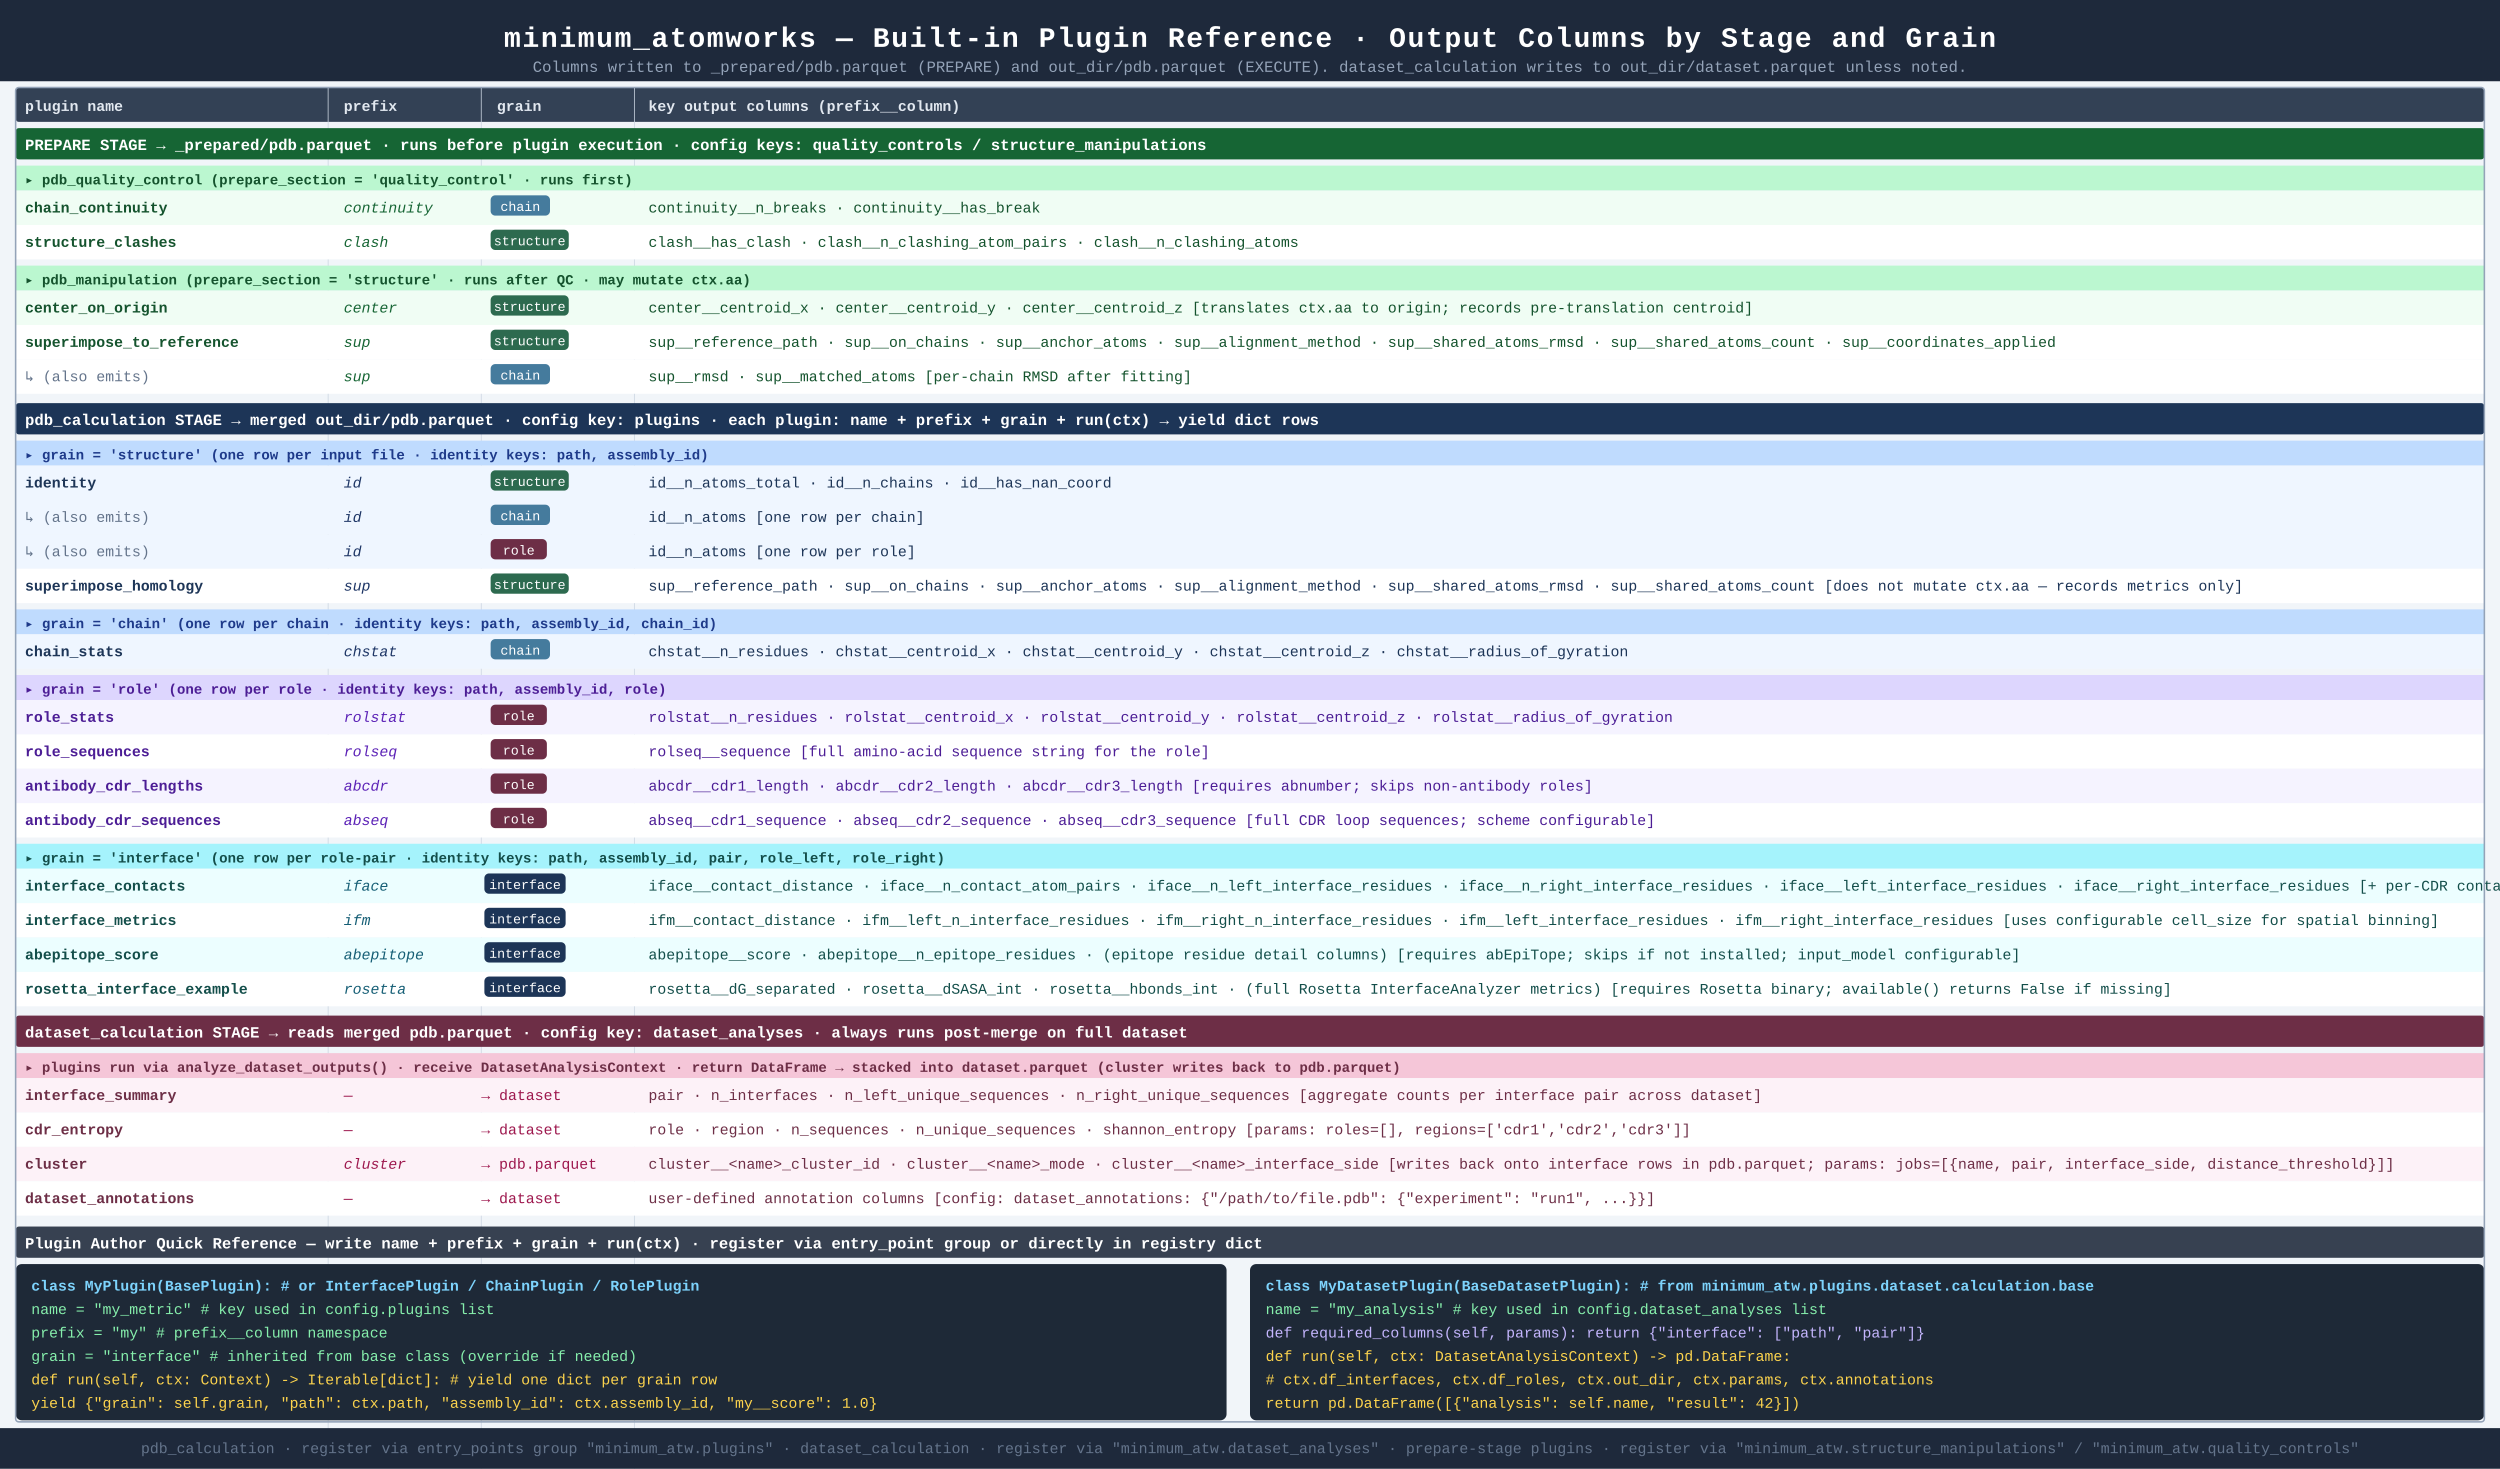
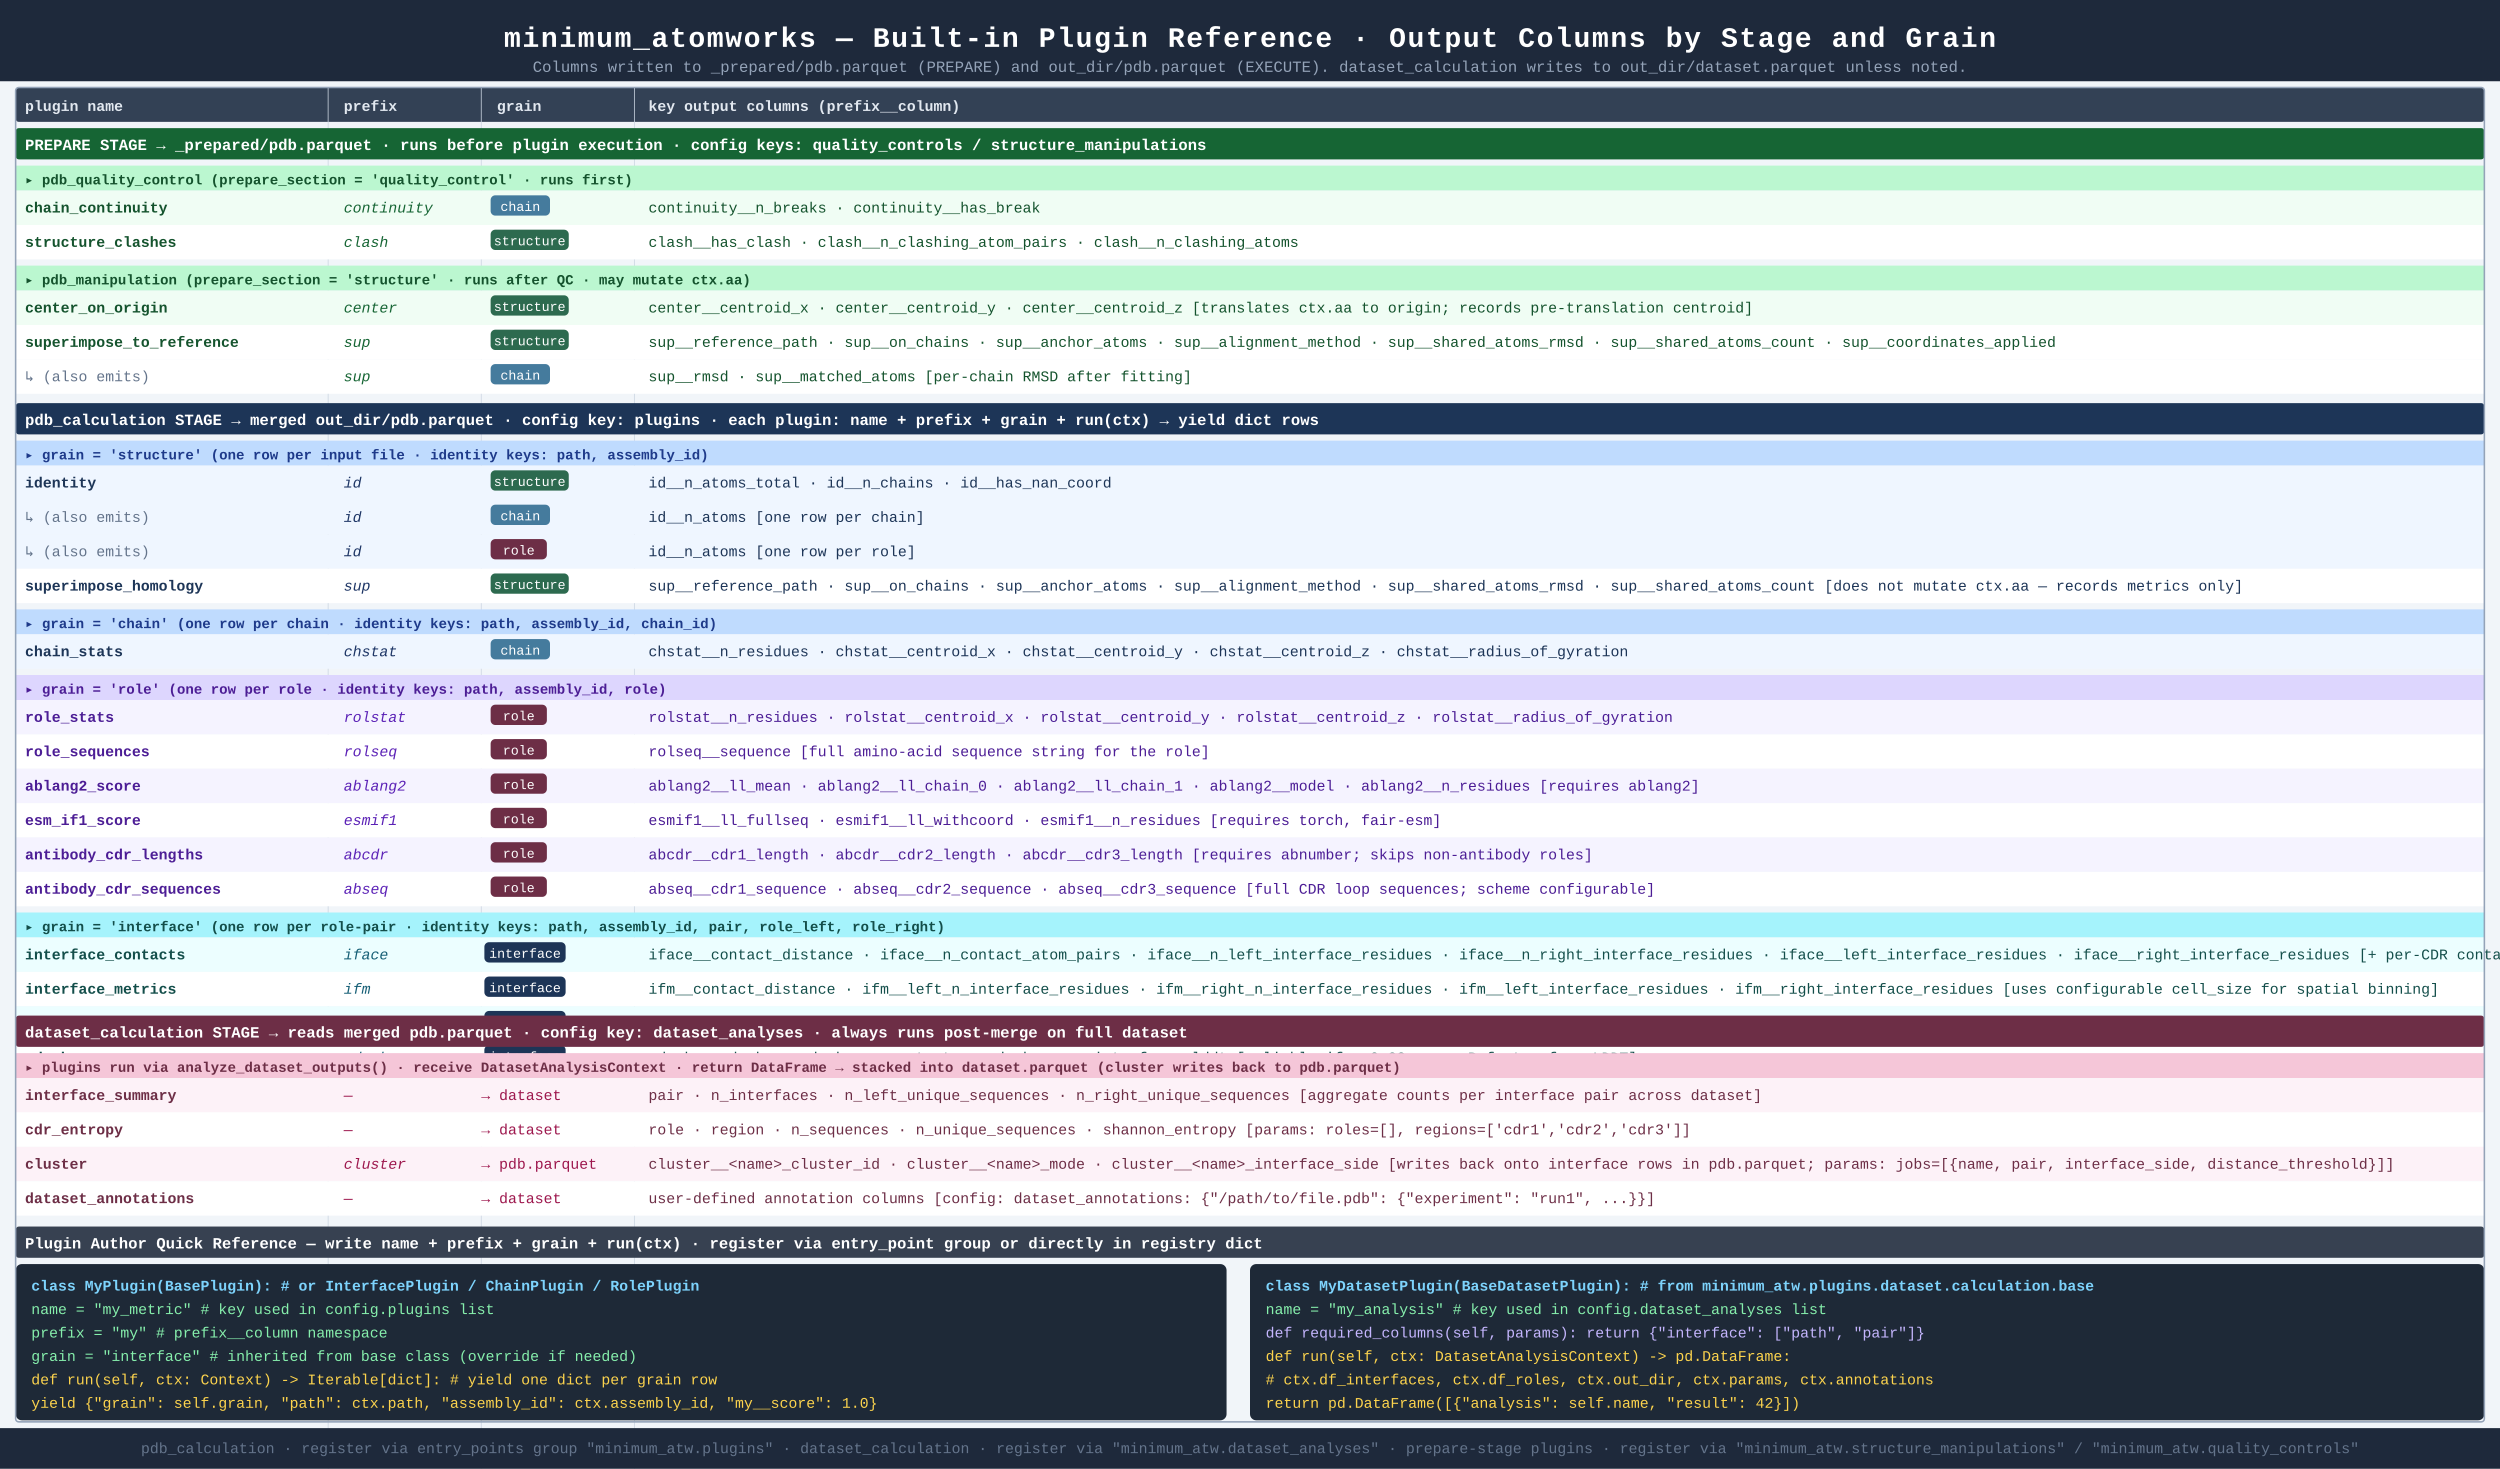
<svg xmlns="http://www.w3.org/2000/svg" viewBox="0 0 1600 940" font-family="'Courier New', Courier, monospace">
  <defs>
    <marker id="arr" markerWidth="8" markerHeight="6" refX="7" refY="3" orient="auto">
      <path d="M0,0 L0,6 L8,3 z" fill="#555" />
    </marker>
  </defs>
  <rect width="1600" height="940" fill="#f1f5f9" />
  <rect x="0" y="0" width="1600" height="52" fill="#1e293b" />
  <text x="800" y="30" font-size="18" font-weight="bold" fill="white" text-anchor="middle" letter-spacing="1">minimum_atomworks — Built-in Plugin Reference  ·  Output Columns by Stage and Grain</text>
  <text x="800" y="46" font-size="10" fill="#94a3b8" text-anchor="middle">Columns written to _prepared/pdb.parquet (PREPARE) and out_dir/pdb.parquet (EXECUTE).  dataset_calculation writes to out_dir/dataset.parquet unless noted.</text>
  <rect x="10" y="56" width="1580" height="22" fill="#334155" rx="2" />
  <text x="16" y="71" font-size="9.5" font-weight="bold" fill="#e2e8f0">plugin name</text>
  <text x="220" y="71" font-size="9.5" font-weight="bold" fill="#e2e8f0">prefix</text>
  <text x="318" y="71" font-size="9.5" font-weight="bold" fill="#e2e8f0">grain</text>
  <text x="415" y="71" font-size="9.5" font-weight="bold" fill="#e2e8f0">key output columns  (prefix__column)</text>
  <line x1="210" y1="56" x2="210" y2="940" stroke="#cbd5e1" stroke-width="0.5" />
  <line x1="308" y1="56" x2="308" y2="940" stroke="#cbd5e1" stroke-width="0.5" />
  <line x1="406" y1="56" x2="406" y2="940" stroke="#cbd5e1" stroke-width="0.5" />
  <rect x="10" y="82" width="1580" height="20" fill="#166534" rx="2" />
  <text x="16" y="96" font-size="10" font-weight="bold" fill="white">PREPARE STAGE  →  _prepared/pdb.parquet  ·  runs before plugin execution  ·  config keys: quality_controls / structure_manipulations</text>
  <rect x="10" y="106" width="1580" height="16" fill="#bbf7d0" rx="0" />
  <text x="16" y="118" font-size="9" font-weight="bold" fill="#14532d">▸ pdb_quality_control  (prepare_section = 'quality_control'  ·  runs first)</text>
  <rect x="10" y="122" width="1580" height="22" fill="#f0fdf4" />
  <text x="16" y="136" font-size="9.5" fill="#14532d" font-weight="bold">chain_continuity</text>
  <text x="220" y="136" font-size="9.5" fill="#166534" font-style="italic">continuity</text>
  <text x="308" y="136" font-size="9">  </text>
  <rect x="314" y="125" width="38" height="13" rx="3" fill="#457b9d" />
  <text x="333" y="135" font-size="8.5" fill="white" text-anchor="middle">chain</text>
  <text x="415" y="136" font-size="9.5" fill="#14532d">continuity__n_breaks  ·  continuity__has_break</text>
  <rect x="10" y="144" width="1580" height="22" fill="white" />
  <text x="16" y="158" font-size="9.5" fill="#14532d" font-weight="bold">structure_clashes</text>
  <text x="220" y="158" font-size="9.5" fill="#166534" font-style="italic">clash</text>
  <rect x="314" y="147" width="50" height="13" rx="3" fill="#2d6a4f" />
  <text x="339" y="157" font-size="8.5" fill="white" text-anchor="middle">structure</text>
  <text x="415" y="158" font-size="9.5" fill="#14532d">clash__has_clash  ·  clash__n_clashing_atom_pairs  ·  clash__n_clashing_atoms</text>
  <rect x="10" y="170" width="1580" height="16" fill="#bbf7d0" rx="0" />
  <text x="16" y="182" font-size="9" font-weight="bold" fill="#14532d">▸ pdb_manipulation  (prepare_section = 'structure'  ·  runs after QC  ·  may mutate ctx.aa)</text>
  <rect x="10" y="186" width="1580" height="22" fill="#f0fdf4" />
  <text x="16" y="200" font-size="9.5" fill="#14532d" font-weight="bold">center_on_origin</text>
  <text x="220" y="200" font-size="9.5" fill="#166534" font-style="italic">center</text>
  <rect x="314" y="189" width="50" height="13" rx="3" fill="#2d6a4f" />
  <text x="339" y="199" font-size="8.5" fill="white" text-anchor="middle">structure</text>
  <text x="415" y="200" font-size="9.5" fill="#14532d">center__centroid_x  ·  center__centroid_y  ·  center__centroid_z    [translates ctx.aa to origin; records pre-translation centroid]</text>
  <rect x="10" y="208" width="1580" height="22" fill="white" />
  <text x="16" y="222" font-size="9.5" fill="#14532d" font-weight="bold">superimpose_to_reference</text>
  <text x="220" y="222" font-size="9.5" fill="#166534" font-style="italic">sup</text>
  <rect x="314" y="211" width="50" height="13" rx="3" fill="#2d6a4f" />
  <text x="339" y="221" font-size="8.5" fill="white" text-anchor="middle">structure</text>
  <text x="415" y="222" font-size="9.5" fill="#14532d">sup__reference_path  ·  sup__on_chains  ·  sup__anchor_atoms  ·  sup__alignment_method  ·  sup__shared_atoms_rmsd  ·  sup__shared_atoms_count  ·  sup__coordinates_applied</text>
  <rect x="10" y="230" width="1580" height="22" fill="white" />
  <text x="16" y="244" font-size="9.5" fill="#64748b">↳ (also emits)</text>
  <text x="220" y="244" font-size="9.5" fill="#166534" font-style="italic">sup</text>
  <rect x="314" y="233" width="38" height="13" rx="3" fill="#457b9d" />
  <text x="333" y="243" font-size="8.5" fill="white" text-anchor="middle">chain</text>
  <text x="415" y="244" font-size="9.5" fill="#14532d">sup__rmsd  ·  sup__matched_atoms    [per-chain RMSD after fitting]</text>
  <rect x="10" y="258" width="1580" height="20" fill="#1d3557" rx="2" />
  <text x="16" y="272" font-size="10" font-weight="bold" fill="white">pdb_calculation STAGE  →  merged out_dir/pdb.parquet  ·  config key: plugins  ·  each plugin: name + prefix + grain + run(ctx) → yield dict rows</text>
  <rect x="10" y="282" width="1580" height="16" fill="#bfdbfe" rx="0" />
  <text x="16" y="294" font-size="9" font-weight="bold" fill="#1e3a8a">▸ grain = 'structure'  (one row per input file · identity keys: path, assembly_id)</text>
  <rect x="10" y="298" width="1580" height="22" fill="#eff6ff" />
  <text x="16" y="312" font-size="9.5" fill="#1d3557" font-weight="bold">identity</text>
  <text x="220" y="312" font-size="9.5" fill="#1d3565" font-style="italic">id</text>
  <rect x="314" y="301" width="50" height="13" rx="3" fill="#2d6a4f" />
  <text x="339" y="311" font-size="8.5" fill="white" text-anchor="middle">structure</text>
  <text x="415" y="312" font-size="9.5" fill="#1d3557">id__n_atoms_total  ·  id__n_chains  ·  id__has_nan_coord</text>
  <rect x="10" y="320" width="1580" height="22" fill="#eff6ff" />
  <text x="16" y="334" font-size="9.5" fill="#64748b">↳ (also emits)</text>
  <text x="220" y="334" font-size="9.5" fill="#1d3565" font-style="italic">id</text>
  <rect x="314" y="323" width="38" height="13" rx="3" fill="#457b9d" />
  <text x="333" y="333" font-size="8.5" fill="white" text-anchor="middle">chain</text>
  <text x="415" y="334" font-size="9.5" fill="#1d3557">id__n_atoms    [one row per chain]</text>
  <rect x="10" y="342" width="1580" height="22" fill="#eff6ff" />
  <text x="16" y="356" font-size="9.5" fill="#64748b">↳ (also emits)</text>
  <text x="220" y="356" font-size="9.5" fill="#1d3565" font-style="italic">id</text>
  <rect x="314" y="345" width="36" height="13" rx="3" fill="#6d2e46" />
  <text x="332" y="355" font-size="8.5" fill="white" text-anchor="middle">role</text>
  <text x="415" y="356" font-size="9.5" fill="#1d3557">id__n_atoms    [one row per role]</text>
  <rect x="10" y="364" width="1580" height="22" fill="white" />
  <text x="16" y="378" font-size="9.5" fill="#1d3557" font-weight="bold">superimpose_homology</text>
  <text x="220" y="378" font-size="9.5" fill="#1d3565" font-style="italic">sup</text>
  <rect x="314" y="367" width="50" height="13" rx="3" fill="#2d6a4f" />
  <text x="339" y="377" font-size="8.5" fill="white" text-anchor="middle">structure</text>
  <text x="415" y="378" font-size="9.5" fill="#1d3557">sup__reference_path  ·  sup__on_chains  ·  sup__anchor_atoms  ·  sup__alignment_method  ·  sup__shared_atoms_rmsd  ·  sup__shared_atoms_count    [does not mutate ctx.aa — records metrics only]</text>
  <rect x="10" y="390" width="1580" height="16" fill="#bfdbfe" rx="0" />
  <text x="16" y="402" font-size="9" font-weight="bold" fill="#1e3a8a">▸ grain = 'chain'  (one row per chain · identity keys: path, assembly_id, chain_id)</text>
  <rect x="10" y="406" width="1580" height="22" fill="#eff6ff" />
  <text x="16" y="420" font-size="9.5" fill="#1d3557" font-weight="bold">chain_stats</text>
  <text x="220" y="420" font-size="9.5" fill="#1d3565" font-style="italic">chstat</text>
  <rect x="314" y="409" width="38" height="13" rx="3" fill="#457b9d" />
  <text x="333" y="419" font-size="8.5" fill="white" text-anchor="middle">chain</text>
  <text x="415" y="420" font-size="9.5" fill="#1d3557">chstat__n_residues  ·  chstat__centroid_x  ·  chstat__centroid_y  ·  chstat__centroid_z  ·  chstat__radius_of_gyration</text>
  <rect x="10" y="432" width="1580" height="16" fill="#ddd6fe" rx="0" />
  <text x="16" y="444" font-size="9" font-weight="bold" fill="#4c1d95">▸ grain = 'role'  (one row per role · identity keys: path, assembly_id, role)</text>
  <rect x="10" y="448" width="1580" height="22" fill="#f5f3ff" />
  <text x="16" y="462" font-size="9.5" fill="#4c1d95" font-weight="bold">role_stats</text>
  <text x="220" y="462" font-size="9.5" fill="#5b21b6" font-style="italic">rolstat</text>
  <rect x="314" y="451" width="36" height="13" rx="3" fill="#6d2e46" />
  <text x="332" y="461" font-size="8.5" fill="white" text-anchor="middle">role</text>
  <text x="415" y="462" font-size="9.5" fill="#4c1d95">rolstat__n_residues  ·  rolstat__centroid_x  ·  rolstat__centroid_y  ·  rolstat__centroid_z  ·  rolstat__radius_of_gyration</text>
  <rect x="10" y="470" width="1580" height="22" fill="white" />
  <text x="16" y="484" font-size="9.5" fill="#4c1d95" font-weight="bold">role_sequences</text>
  <text x="220" y="484" font-size="9.5" fill="#5b21b6" font-style="italic">rolseq</text>
  <rect x="314" y="473" width="36" height="13" rx="3" fill="#6d2e46" />
  <text x="332" y="483" font-size="8.5" fill="white" text-anchor="middle">role</text>
  <text x="415" y="484" font-size="9.5" fill="#4c1d95">rolseq__sequence    [full amino-acid sequence string for the role]</text>
  <rect x="10" y="492" width="1580" height="22" fill="#f5f3ff" />
-   <text x="16" y="506" font-size="9.5" fill="#4c1d95" font-weight="bold">antibody_cdr_lengths</text>
-   <text x="220" y="506" font-size="9.5" fill="#5b21b6" font-style="italic">abcdr</text>
+   <text x="16" y="506" font-size="9.5" fill="#4c1d95" font-weight="bold">ablang2_score</text>
+   <text x="220" y="506" font-size="9.5" fill="#5b21b6" font-style="italic">ablang2</text>
  <rect x="314" y="495" width="36" height="13" rx="3" fill="#6d2e46" />
  <text x="332" y="505" font-size="8.5" fill="white" text-anchor="middle">role</text>
-   <text x="415" y="506" font-size="9.5" fill="#4c1d95">abcdr__cdr1_length  ·  abcdr__cdr2_length  ·  abcdr__cdr3_length    [requires abnumber; skips non-antibody roles]</text>
+   <text x="415" y="506" font-size="9.5" fill="#4c1d95">ablang2__ll_mean  ·  ablang2__ll_chain_0  ·  ablang2__ll_chain_1  ·  ablang2__model  ·  ablang2__n_residues    [requires ablang2]</text>
  <rect x="10" y="514" width="1580" height="22" fill="white" />
-   <text x="16" y="528" font-size="9.5" fill="#4c1d95" font-weight="bold">antibody_cdr_sequences</text>
-   <text x="220" y="528" font-size="9.5" fill="#5b21b6" font-style="italic">abseq</text>
+   <text x="16" y="528" font-size="9.5" fill="#4c1d95" font-weight="bold">esm_if1_score</text>
+   <text x="220" y="528" font-size="9.5" fill="#5b21b6" font-style="italic">esmif1</text>
  <rect x="314" y="517" width="36" height="13" rx="3" fill="#6d2e46" />
  <text x="332" y="527" font-size="8.5" fill="white" text-anchor="middle">role</text>
-   <text x="415" y="528" font-size="9.5" fill="#4c1d95">abseq__cdr1_sequence  ·  abseq__cdr2_sequence  ·  abseq__cdr3_sequence    [full CDR loop sequences; scheme configurable]</text>
-   <rect x="10" y="540" width="1580" height="16" fill="#a5f3fc" rx="0" />
-   <text x="16" y="552" font-size="9" font-weight="bold" fill="#134e4a">▸ grain = 'interface'  (one row per role-pair · identity keys: path, assembly_id, pair, role_left, role_right)</text>
-   <rect x="10" y="556" width="1580" height="22" fill="#ecfeff" />
-   <text x="16" y="570" font-size="9.5" fill="#134e4a" font-weight="bold">interface_contacts</text>
-   <text x="220" y="570" font-size="9.5" fill="#155e75" font-style="italic">iface</text>
-   <rect x="310" y="559" width="52" height="13" rx="3" fill="#1d3557" />
-   <text x="336" y="569" font-size="8.5" fill="white" text-anchor="middle">interface</text>
-   <text x="415" y="570" font-size="9.5" fill="#134e4a">iface__contact_distance  ·  iface__n_contact_atom_pairs  ·  iface__n_left_interface_residues  ·  iface__n_right_interface_residues  ·  iface__left_interface_residues  ·  iface__right_interface_residues  [+ per-CDR contact columns if antibody roles]</text>
-   <rect x="10" y="578" width="1580" height="22" fill="white" />
-   <text x="16" y="592" font-size="9.5" fill="#134e4a" font-weight="bold">interface_metrics</text>
-   <text x="220" y="592" font-size="9.5" fill="#155e75" font-style="italic">ifm</text>
-   <rect x="310" y="581" width="52" height="13" rx="3" fill="#1d3557" />
-   <text x="336" y="591" font-size="8.5" fill="white" text-anchor="middle">interface</text>
-   <text x="415" y="592" font-size="9.5" fill="#134e4a">ifm__contact_distance  ·  ifm__left_n_interface_residues  ·  ifm__right_n_interface_residues  ·  ifm__left_interface_residues  ·  ifm__right_interface_residues    [uses configurable cell_size for spatial binning]</text>
+   <text x="415" y="528" font-size="9.5" fill="#4c1d95">esmif1__ll_fullseq  ·  esmif1__ll_withcoord  ·  esmif1__n_residues    [requires torch, fair-esm]</text>
+   <rect x="10" y="536" width="1580" height="22" fill="#f5f3ff" />
+   <text x="16" y="550" font-size="9.5" fill="#4c1d95" font-weight="bold">antibody_cdr_lengths</text>
+   <text x="220" y="550" font-size="9.5" fill="#5b21b6" font-style="italic">abcdr</text>
+   <rect x="314" y="539" width="36" height="13" rx="3" fill="#6d2e46" />
+   <text x="332" y="549" font-size="8.5" fill="white" text-anchor="middle">role</text>
+   <text x="415" y="550" font-size="9.5" fill="#4c1d95">abcdr__cdr1_length  ·  abcdr__cdr2_length  ·  abcdr__cdr3_length    [requires abnumber; skips non-antibody roles]</text>
+   <rect x="10" y="558" width="1580" height="22" fill="white" />
+   <text x="16" y="572" font-size="9.5" fill="#4c1d95" font-weight="bold">antibody_cdr_sequences</text>
+   <text x="220" y="572" font-size="9.5" fill="#5b21b6" font-style="italic">abseq</text>
+   <rect x="314" y="561" width="36" height="13" rx="3" fill="#6d2e46" />
+   <text x="332" y="571" font-size="8.5" fill="white" text-anchor="middle">role</text>
+   <text x="415" y="572" font-size="9.5" fill="#4c1d95">abseq__cdr1_sequence  ·  abseq__cdr2_sequence  ·  abseq__cdr3_sequence    [full CDR loop sequences; scheme configurable]</text>
+   <rect x="10" y="584" width="1580" height="16" fill="#a5f3fc" rx="0" />
+   <text x="16" y="596" font-size="9" font-weight="bold" fill="#134e4a">▸ grain = 'interface'  (one row per role-pair · identity keys: path, assembly_id, pair, role_left, role_right)</text>
  <rect x="10" y="600" width="1580" height="22" fill="#ecfeff" />
-   <text x="16" y="614" font-size="9.5" fill="#134e4a" font-weight="bold">abepitope_score</text>
-   <text x="220" y="614" font-size="9.5" fill="#155e75" font-style="italic">abepitope</text>
+   <text x="16" y="614" font-size="9.5" fill="#134e4a" font-weight="bold">interface_contacts</text>
+   <text x="220" y="614" font-size="9.5" fill="#155e75" font-style="italic">iface</text>
  <rect x="310" y="603" width="52" height="13" rx="3" fill="#1d3557" />
  <text x="336" y="613" font-size="8.5" fill="white" text-anchor="middle">interface</text>
-   <text x="415" y="614" font-size="9.5" fill="#134e4a">abepitope__score  ·  abepitope__n_epitope_residues  ·  (epitope residue detail columns)    [requires abEpiTope; skips if not installed; input_model configurable]</text>
+   <text x="415" y="614" font-size="9.5" fill="#134e4a">iface__contact_distance  ·  iface__n_contact_atom_pairs  ·  iface__n_left_interface_residues  ·  iface__n_right_interface_residues  ·  iface__left_interface_residues  ·  iface__right_interface_residues  [+ per-CDR contact columns if antibody roles]</text>
  <rect x="10" y="622" width="1580" height="22" fill="white" />
-   <text x="16" y="636" font-size="9.5" fill="#134e4a" font-weight="bold">rosetta_interface_example</text>
-   <text x="220" y="636" font-size="9.5" fill="#155e75" font-style="italic">rosetta</text>
+   <text x="16" y="636" font-size="9.5" fill="#134e4a" font-weight="bold">interface_metrics</text>
+   <text x="220" y="636" font-size="9.5" fill="#155e75" font-style="italic">ifm</text>
  <rect x="310" y="625" width="52" height="13" rx="3" fill="#1d3557" />
  <text x="336" y="635" font-size="8.5" fill="white" text-anchor="middle">interface</text>
-   <text x="415" y="636" font-size="9.5" fill="#134e4a">rosetta__dG_separated  ·  rosetta__dSASA_int  ·  rosetta__hbonds_int  ·  (full Rosetta InterfaceAnalyzer metrics)    [requires Rosetta binary; available() returns False if missing]</text>
+   <text x="415" y="636" font-size="9.5" fill="#134e4a">ifm__contact_distance  ·  ifm__left_n_interface_residues  ·  ifm__right_n_interface_residues  ·  ifm__left_interface_residues  ·  ifm__right_interface_residues    [uses configurable cell_size for spatial binning]</text>
+   <rect x="10" y="644" width="1580" height="22" fill="#ecfeff" />
+   <text x="16" y="658" font-size="9.5" fill="#134e4a" font-weight="bold">abepitope_score</text>
+   <text x="220" y="658" font-size="9.5" fill="#155e75" font-style="italic">abepitope</text>
+   <rect x="310" y="647" width="52" height="13" rx="3" fill="#1d3557" />
+   <text x="336" y="657" font-size="8.5" fill="white" text-anchor="middle">interface</text>
+   <text x="415" y="658" font-size="9.5" fill="#134e4a">abepitope__score  ·  abepitope__n_epitope_residues  ·  (epitope residue detail columns)    [requires abEpiTope; skips if not installed; input_model configurable]</text>
+   <rect x="10" y="666" width="1580" height="22" fill="white" />
+   <text x="16" y="680" font-size="9.5" fill="#134e4a" font-weight="bold">pdockq_score</text>
+   <text x="220" y="680" font-size="9.5" fill="#155e75" font-style="italic">pdockq</text>
+   <rect x="310" y="669" width="52" height="13" rx="3" fill="#1d3557" />
+   <text x="336" y="679" font-size="8.5" fill="white" text-anchor="middle">interface</text>
+   <text x="415" y="680" font-size="9.5" fill="#134e4a">pdockq__pdockq  ·  pdockq__n_contacts  ·  pdockq__avg_interface_plddt    [reliable if &gt; 0.23; uses B-factor for pLDDT]</text>
+   <rect x="10" y="688" width="1580" height="22" fill="#ecfeff" />
+   <text x="16" y="702" font-size="9.5" fill="#134e4a" font-weight="bold">dockq_score</text>
+   <text x="220" y="702" font-size="9.5" fill="#155e75" font-style="italic">dockq</text>
+   <rect x="310" y="691" width="52" height="13" rx="3" fill="#1d3557" />
+   <text x="336" y="701" font-size="8.5" fill="white" text-anchor="middle">interface</text>
+   <text x="415" y="702" font-size="9.5" fill="#134e4a">dockq__dockq  ·  dockq__fnat  ·  dockq__irms  ·  dockq__lrms    [requires reference_path matching roles; native vs model]</text>
+   <rect x="10" y="710" width="1580" height="22" fill="white" />
+   <text x="16" y="724" font-size="9.5" fill="#134e4a" font-weight="bold">rosetta_interface_example</text>
+   <text x="220" y="724" font-size="9.5" fill="#155e75" font-style="italic">rosetta</text>
+   <rect x="310" y="713" width="52" height="13" rx="3" fill="#1d3557" />
+   <text x="336" y="723" font-size="8.5" fill="white" text-anchor="middle">interface</text>
+   <text x="415" y="724" font-size="9.5" fill="#134e4a">rosetta__dG_separated  ·  rosetta__dSASA_int  ·  rosetta__hbonds_int  ·  (full Rosetta InterfaceAnalyzer metrics)    [requires Rosetta binary; available() returns False if missing]</text>
  <rect x="10" y="650" width="1580" height="20" fill="#6d2e46" rx="2" />
  <text x="16" y="664" font-size="10" font-weight="bold" fill="white">dataset_calculation STAGE  →  reads merged pdb.parquet  ·  config key: dataset_analyses  ·  always runs post-merge on full dataset</text>
  <rect x="10" y="674" width="1580" height="16" fill="#f5c6d8" rx="0" />
  <text x="16" y="686" font-size="9" font-weight="bold" fill="#6d2e46">▸ plugins run via analyze_dataset_outputs()  ·  receive DatasetAnalysisContext  ·  return DataFrame → stacked into dataset.parquet  (cluster writes back to pdb.parquet)</text>
  <rect x="10" y="690" width="1580" height="22" fill="#fdf2f8" />
  <text x="16" y="704" font-size="9.5" fill="#6d2e46" font-weight="bold">interface_summary</text>
  <text x="220" y="704" font-size="9.5" fill="#9d174d" font-style="italic">—</text>
  <text x="308" y="704" font-size="9.5" fill="#9d174d">→ dataset</text>
  <text x="415" y="704" font-size="9.5" fill="#6d2e46">pair  ·  n_interfaces  ·  n_left_unique_sequences  ·  n_right_unique_sequences    [aggregate counts per interface pair across dataset]</text>
  <rect x="10" y="712" width="1580" height="22" fill="white" />
  <text x="16" y="726" font-size="9.5" fill="#6d2e46" font-weight="bold">cdr_entropy</text>
  <text x="220" y="726" font-size="9.5" fill="#9d174d" font-style="italic">—</text>
  <text x="308" y="726" font-size="9.5" fill="#9d174d">→ dataset</text>
  <text x="415" y="726" font-size="9.5" fill="#6d2e46">role  ·  region  ·  n_sequences  ·  n_unique_sequences  ·  shannon_entropy    [params: roles=[], regions=['cdr1','cdr2','cdr3']]</text>
  <rect x="10" y="734" width="1580" height="22" fill="#fdf2f8" />
  <text x="16" y="748" font-size="9.5" fill="#6d2e46" font-weight="bold">cluster</text>
  <text x="220" y="748" font-size="9.5" fill="#9d174d" font-style="italic">cluster</text>
  <text x="308" y="748" font-size="9.5" fill="#9d174d">→ pdb.parquet</text>
  <text x="415" y="748" font-size="9.5" fill="#6d2e46">cluster__&lt;name&gt;_cluster_id  ·  cluster__&lt;name&gt;_mode  ·  cluster__&lt;name&gt;_interface_side    [writes back onto interface rows in pdb.parquet; params: jobs=[{name, pair, interface_side, distance_threshold}]]</text>
  <rect x="10" y="756" width="1580" height="22" fill="white" />
  <text x="16" y="770" font-size="9.5" fill="#6d2e46" font-weight="bold">dataset_annotations</text>
  <text x="220" y="770" font-size="9.5" fill="#9d174d" font-style="italic">—</text>
  <text x="308" y="770" font-size="9.5" fill="#9d174d">→ dataset</text>
  <text x="415" y="770" font-size="9.5" fill="#6d2e46">user-defined annotation columns    [config: dataset_annotations: {"/path/to/file.pdb": {"experiment": "run1", ...}}]</text>
  <rect x="10" y="785" width="1580" height="20" fill="#374151" rx="2" />
  <text x="16" y="799" font-size="10" font-weight="bold" fill="white">Plugin Author Quick Reference  —  write name + prefix + grain + run(ctx)  ·  register via entry_point group or directly in registry dict</text>
  <rect x="10" y="809" width="775" height="100" fill="#1e2937" rx="4" />
  <text x="20" y="826" font-size="9.5" fill="#7dd3fc" font-weight="bold">class MyPlugin(BasePlugin):                   # or InterfacePlugin / ChainPlugin / RolePlugin</text>
  <text x="20" y="841" font-size="9.5" fill="#86efac">    name   = "my_metric"                          # key used in config.plugins list</text>
  <text x="20" y="856" font-size="9.5" fill="#86efac">    prefix = "my"                                 # prefix__column namespace</text>
  <text x="20" y="871" font-size="9.5" fill="#86efac">    grain  = "interface"                          # inherited from base class (override if needed)</text>
  <text x="20" y="886" font-size="9.5" fill="#fcd34d">    def run(self, ctx: Context) -&gt; Iterable[dict]:  # yield one dict per grain row</text>
  <text x="20" y="901" font-size="9.5" fill="#fcd34d">        yield {"grain": self.grain, "path": ctx.path, "assembly_id": ctx.assembly_id, "my__score": 1.0}</text>
  <rect x="800" y="809" width="790" height="100" fill="#1e2937" rx="4" />
  <text x="810" y="826" font-size="9.5" fill="#7dd3fc" font-weight="bold">class MyDatasetPlugin(BaseDatasetPlugin):     # from minimum_atw.plugins.dataset.calculation.base</text>
  <text x="810" y="841" font-size="9.5" fill="#86efac">    name = "my_analysis"                          # key used in config.dataset_analyses list</text>
  <text x="810" y="856" font-size="9.5" fill="#c4b5fd">    def required_columns(self, params): return {"interface": ["path", "pair"]}</text>
  <text x="810" y="871" font-size="9.5" fill="#fcd34d">    def run(self, ctx: DatasetAnalysisContext) -&gt; pd.DataFrame:</text>
  <text x="810" y="886" font-size="9.5" fill="#fcd34d">        # ctx.df_interfaces, ctx.df_roles, ctx.out_dir, ctx.params, ctx.annotations</text>
  <text x="810" y="901" font-size="9.5" fill="#fcd34d">        return pd.DataFrame([{"analysis": self.name, "result": 42}])</text>
  <rect x="0" y="914" width="1600" height="26" fill="#1e293b" />
  <text x="800" y="930" font-size="9.5" fill="#64748b" text-anchor="middle">pdb_calculation  ·  register via entry_points group "minimum_atw.plugins"  ·  dataset_calculation  ·  register via "minimum_atw.dataset_analyses"  ·  prepare-stage plugins  ·  register via "minimum_atw.structure_manipulations" / "minimum_atw.quality_controls"</text>
  <rect x="10" y="56" width="1580" height="854" fill="none" stroke="#94a3b8" stroke-width="1" rx="2" />
</svg>
